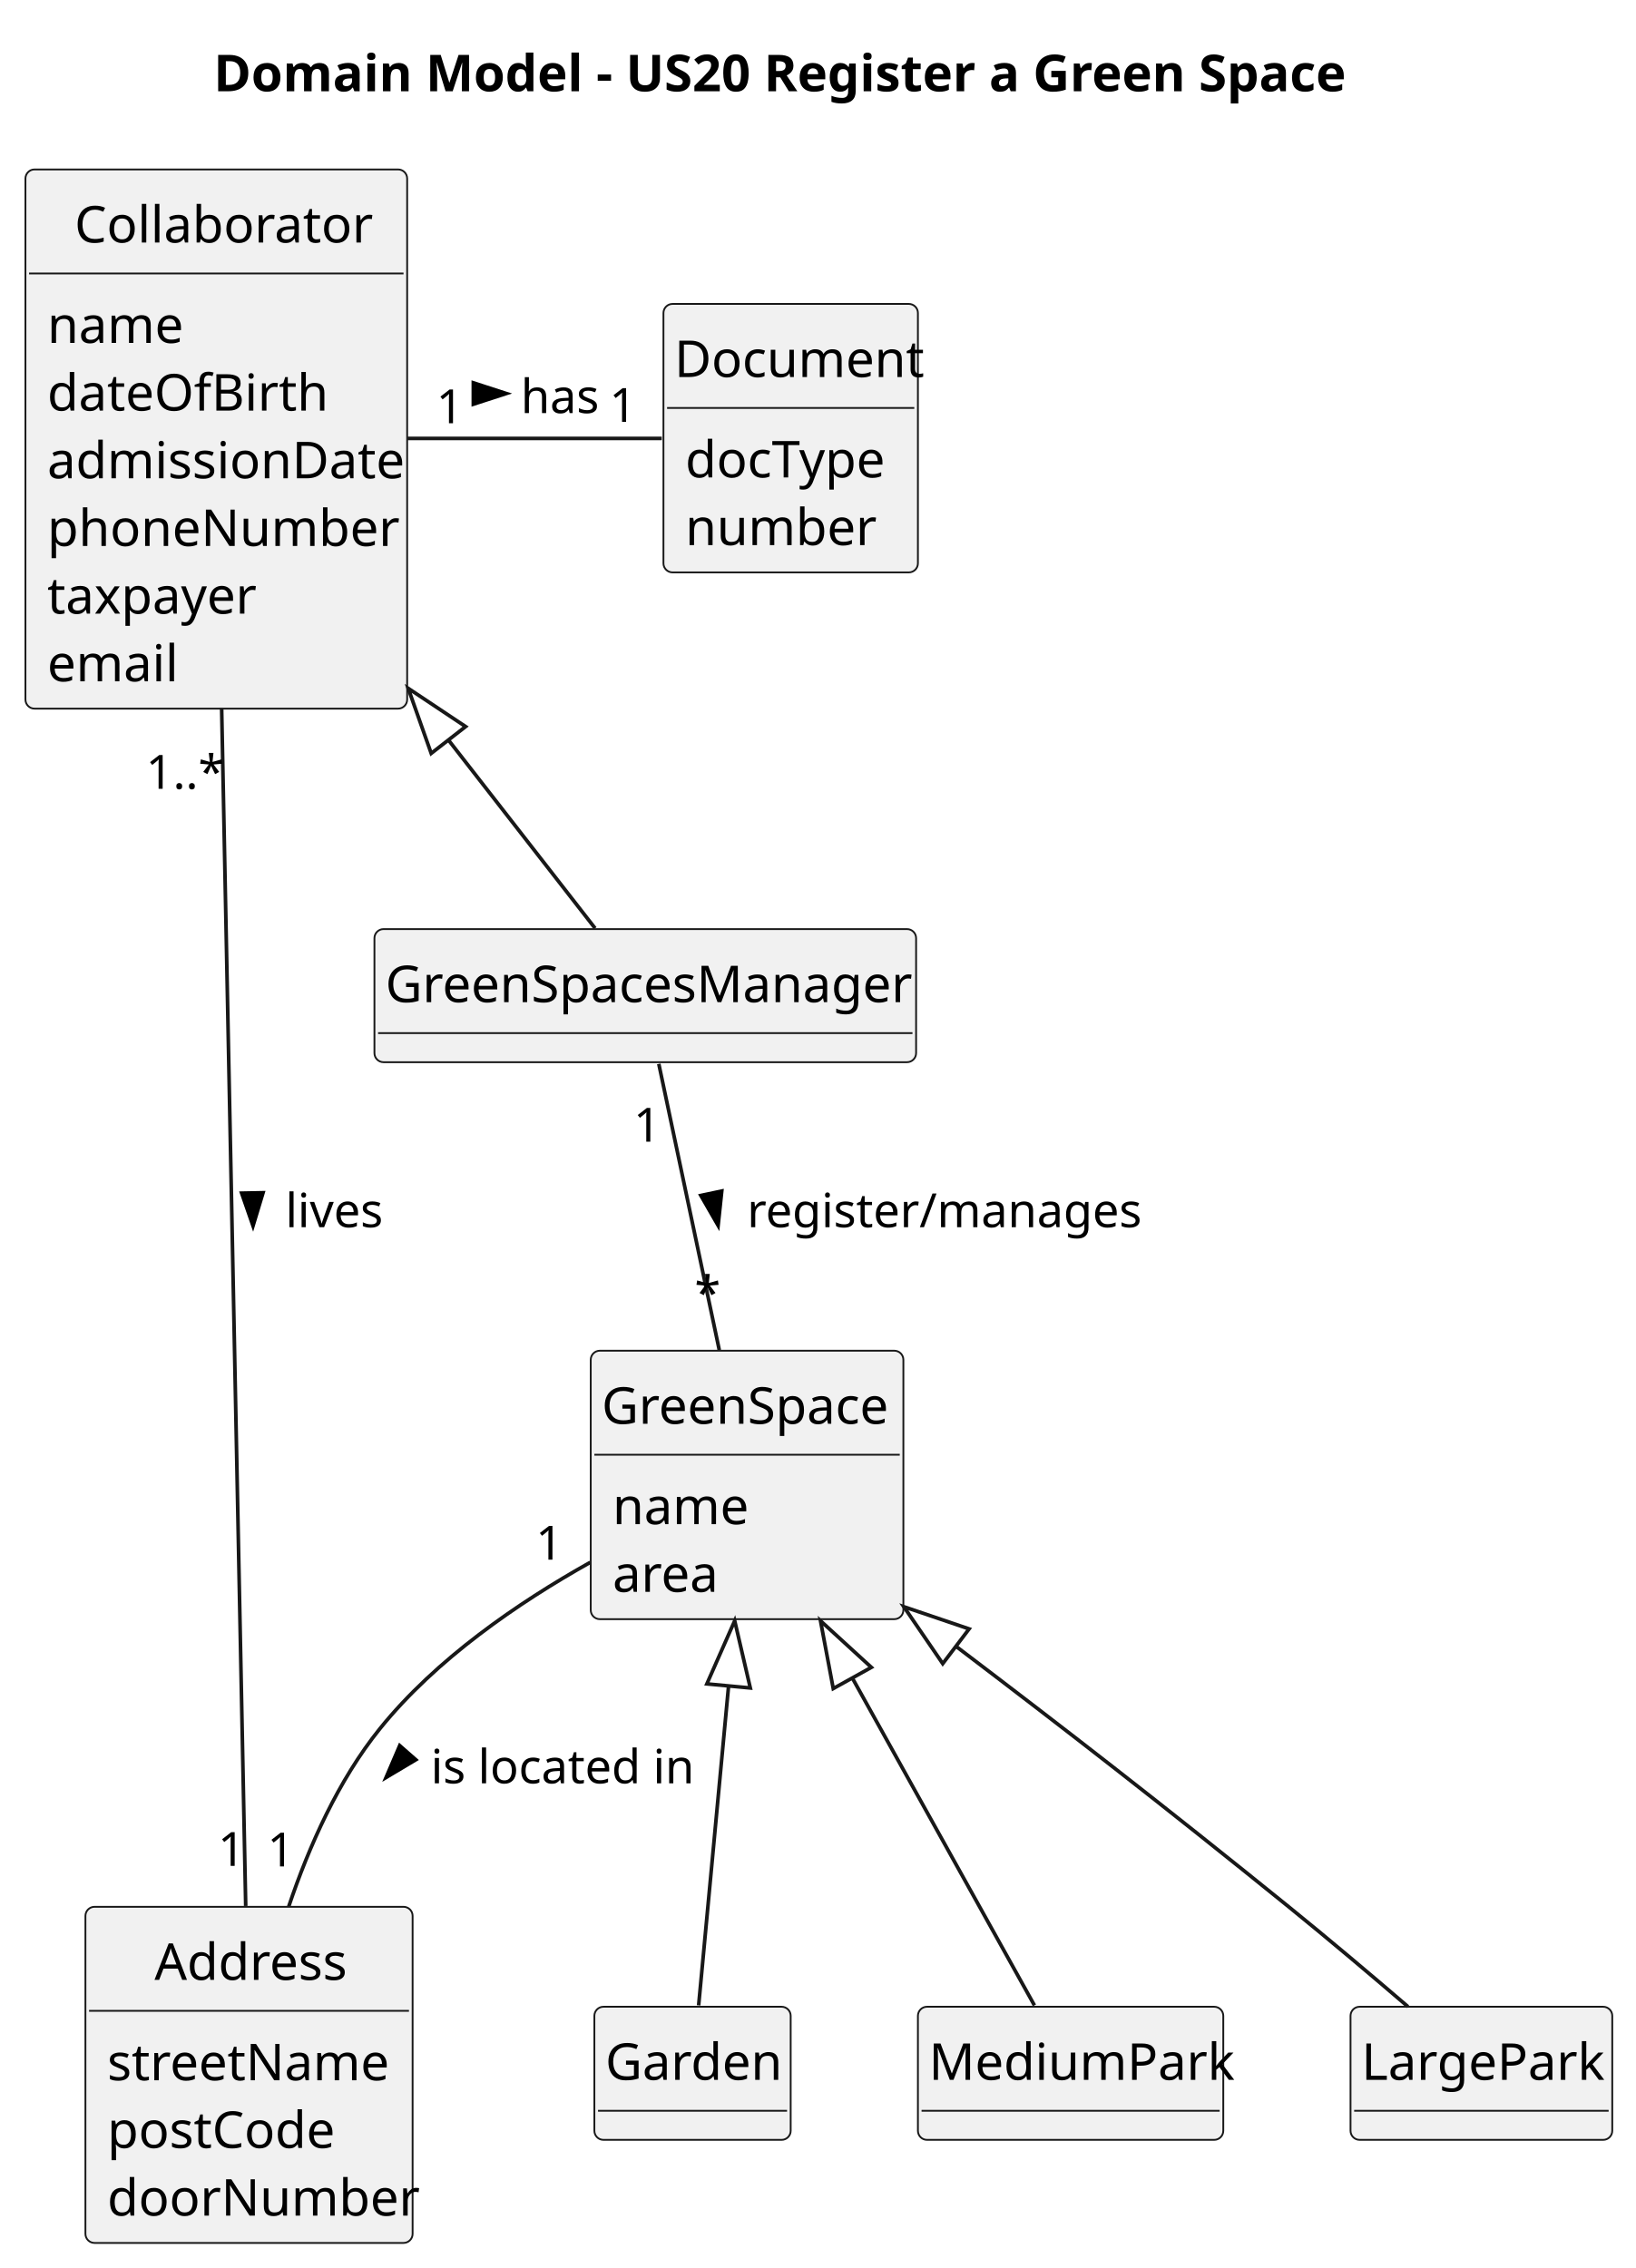
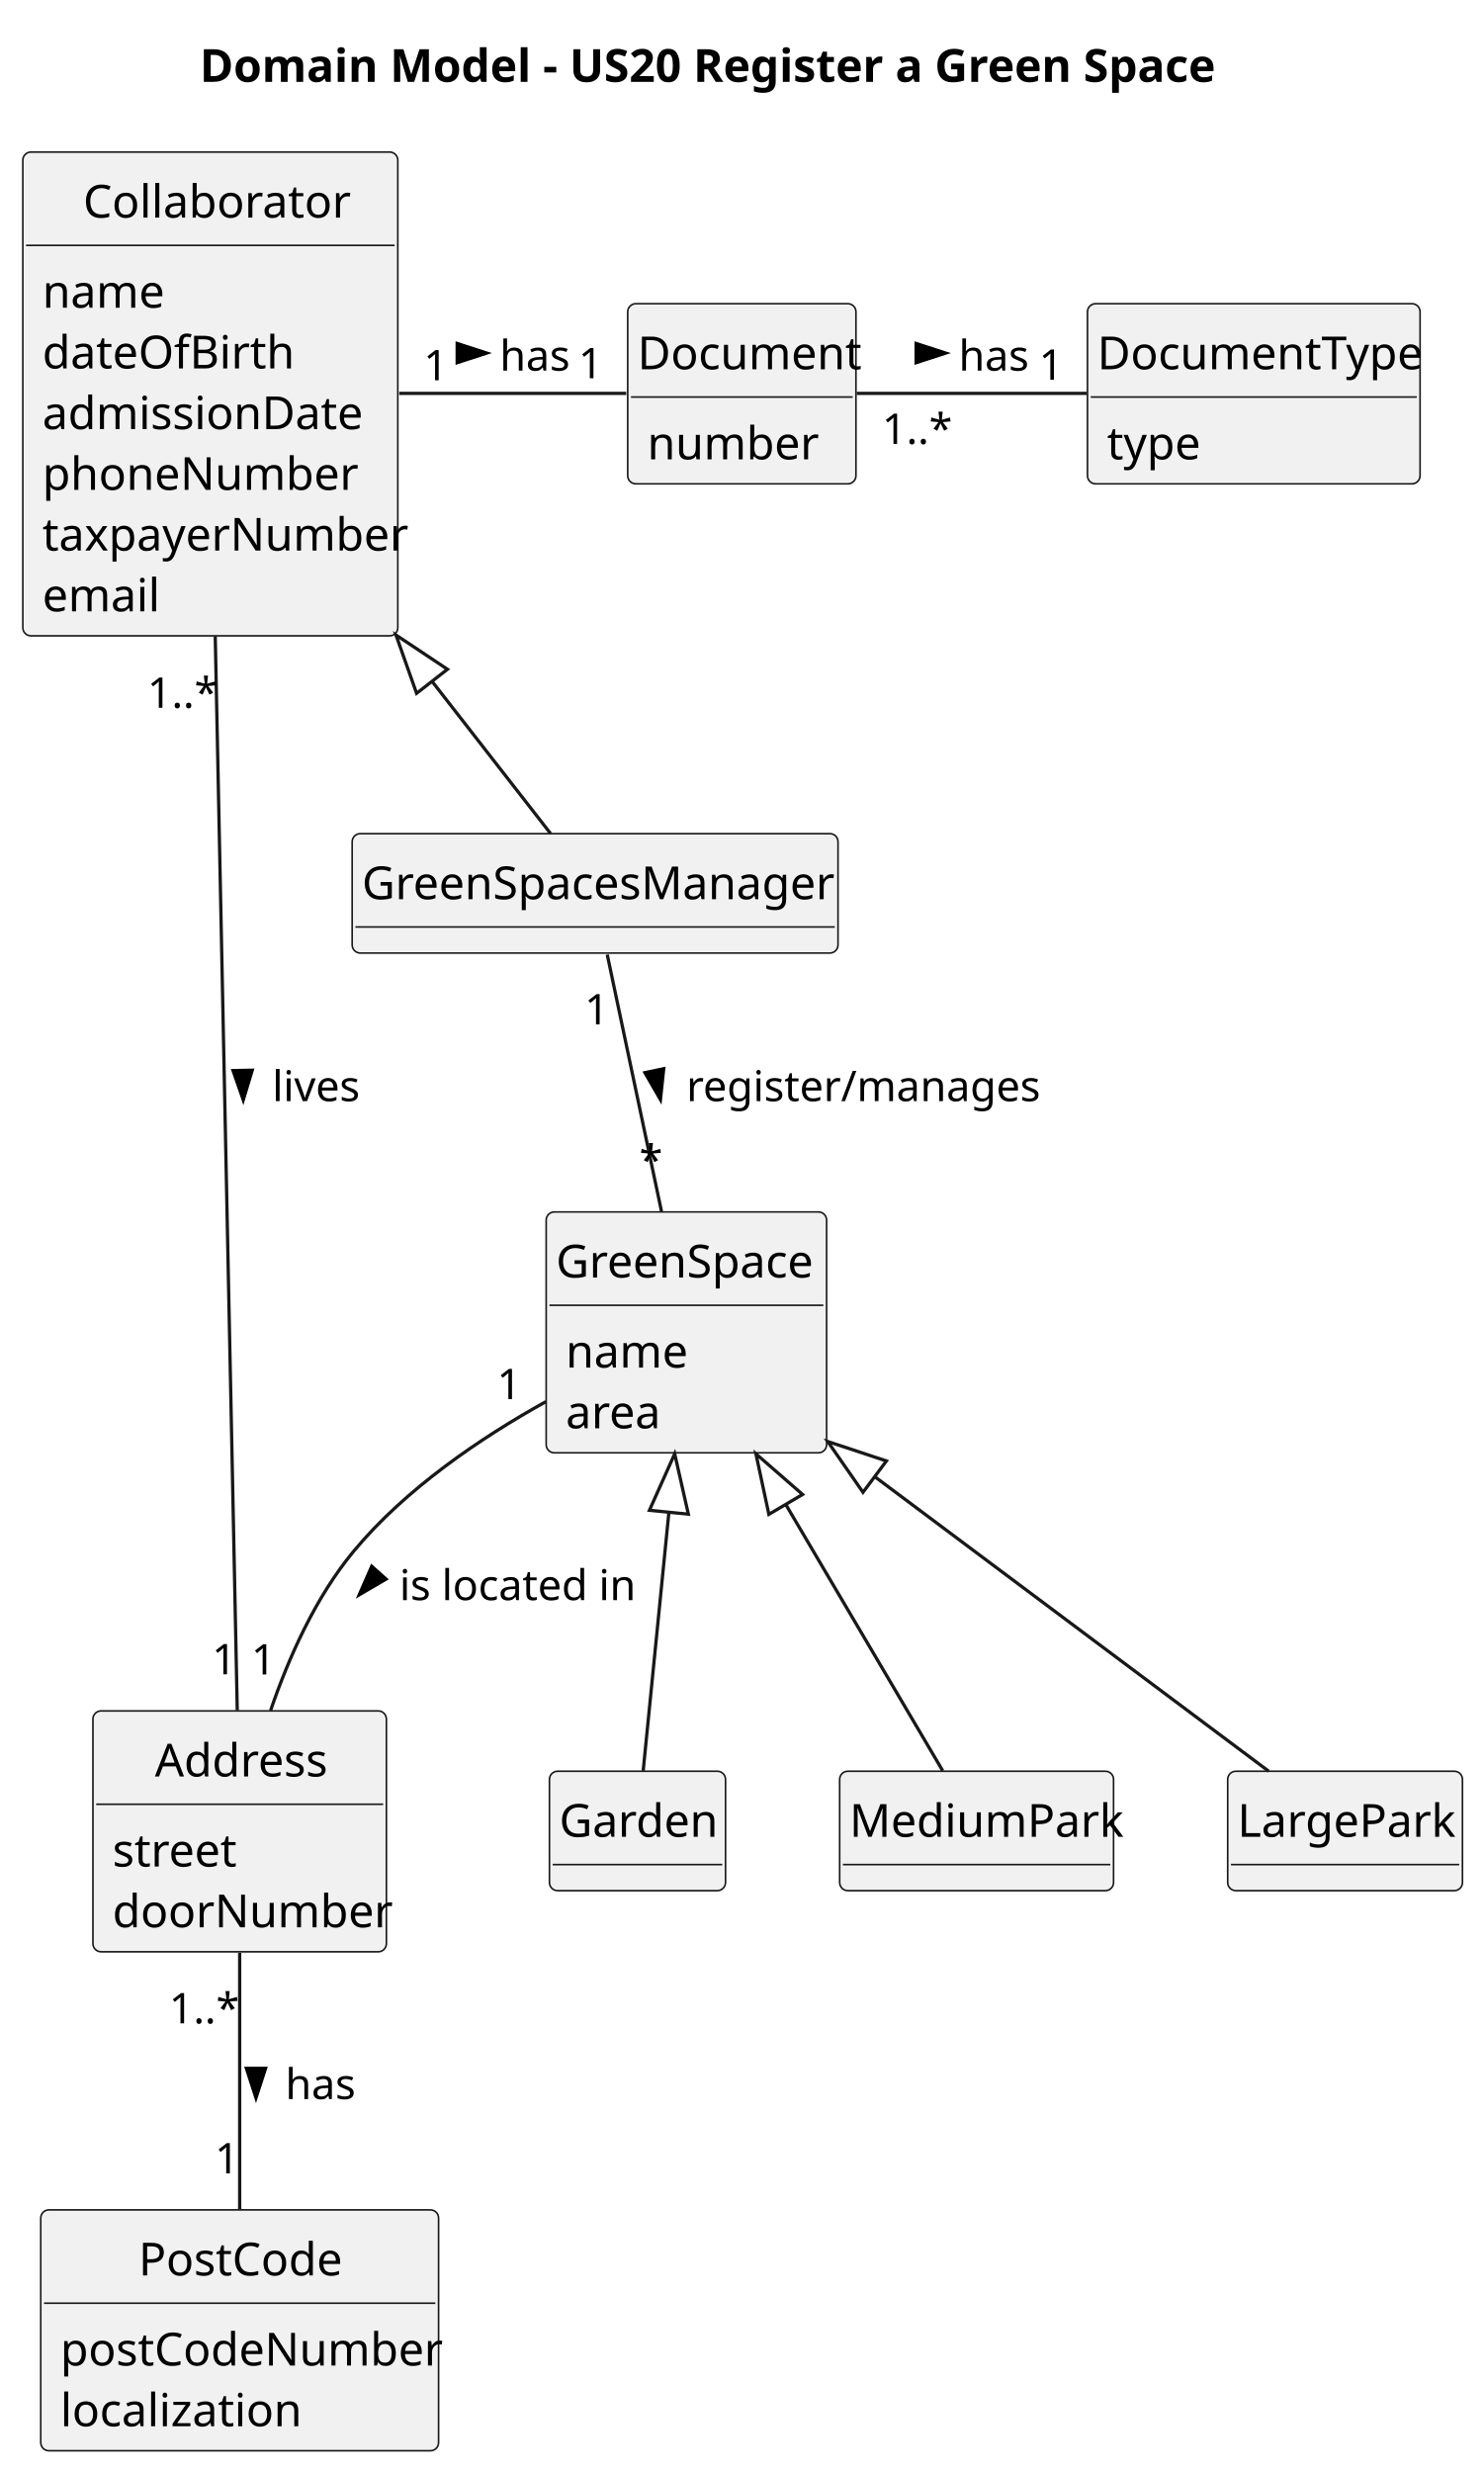
- <svg xmlns="http://www.w3.org/2000/svg" contentStyleType="text/css" height="624px" preserveAspectRatio="none" style="width:450px;height:624px;background:#FFFFFF;" version="1.1" viewBox="0 0 450 624" width="450px" zoomAndPan="magnify">
+ <svg xmlns="http://www.w3.org/2000/svg" contentStyleType="text/css" height="758px" preserveAspectRatio="none" style="width:455px;height:758px;background:#FFFFFF;" version="1.1" viewBox="0 0 455 758" width="455px" zoomAndPan="magnify">
  <defs />
  <g>
-     <text fill="#000000" font-family="sans-serif" font-size="14" font-weight="bold" lengthAdjust="spacing" textLength="319" x="58.75" y="25.107">Domain Model - US20 Register a Green Space</text>
+     <text fill="#000000" font-family="sans-serif" font-size="14" font-weight="bold" lengthAdjust="spacing" textLength="319" x="61.25" y="25.107">Domain Model - US20 Register a Green Space</text>
+     <g id="elem_PostCode">
+       <rect codeLine="12" fill="#F1F1F1" height="73.863" id="PostCode" rx="2.5" ry="2.5" style="stroke:#181818;stroke-width:0.5;" width="122" x="12.5" y="677.621" />
+       <text fill="#000000" font-family="sans-serif" font-size="14" lengthAdjust="spacing" textLength="62" x="42.5" y="697.729">PostCode</text>
+       <line style="stroke:#181818;stroke-width:0.5;" x1="13.5" x2="133.5" y1="706.242" y2="706.242" />
+       <text fill="#000000" font-family="sans-serif" font-size="14" lengthAdjust="spacing" textLength="110" x="18.5" y="725.35">postCodeNumber</text>
+       <text fill="#000000" font-family="sans-serif" font-size="14" lengthAdjust="spacing" textLength="69" x="18.5" y="743.971">localization</text>
+     </g>
    <g id="elem_Collaborator">
-       <rect codeLine="11" fill="#F1F1F1" height="148.348" id="Collaborator" rx="2.5" ry="2.5" style="stroke:#181818;stroke-width:0.5;" width="105" x="7" y="46.621" />
-       <text fill="#000000" font-family="sans-serif" font-size="14" lengthAdjust="spacing" textLength="78" x="20.5" y="66.728">Collaborator</text>
-       <line style="stroke:#181818;stroke-width:0.5;" x1="8" x2="111" y1="75.242" y2="75.242" />
+       <rect codeLine="16" fill="#F1F1F1" height="148.348" id="Collaborator" rx="2.5" ry="2.5" style="stroke:#181818;stroke-width:0.5;" width="115" x="7" y="46.621" />
+       <text fill="#000000" font-family="sans-serif" font-size="14" lengthAdjust="spacing" textLength="78" x="25.5" y="66.728">Collaborator</text>
+       <line style="stroke:#181818;stroke-width:0.5;" x1="8" x2="121" y1="75.242" y2="75.242" />
      <text fill="#000000" font-family="sans-serif" font-size="14" lengthAdjust="spacing" textLength="35" x="13" y="94.35">name</text>
      <text fill="#000000" font-family="sans-serif" font-size="14" lengthAdjust="spacing" textLength="72" x="13" y="112.971">dateOfBirth</text>
      <text fill="#000000" font-family="sans-serif" font-size="14" lengthAdjust="spacing" textLength="93" x="13" y="131.592">admissionDate</text>
      <text fill="#000000" font-family="sans-serif" font-size="14" lengthAdjust="spacing" textLength="89" x="13" y="150.213">phoneNumber</text>
-       <text fill="#000000" font-family="sans-serif" font-size="14" lengthAdjust="spacing" textLength="54" x="13" y="168.834">taxpayer</text>
+       <text fill="#000000" font-family="sans-serif" font-size="14" lengthAdjust="spacing" textLength="103" x="13" y="168.834">taxpayerNumber</text>
      <text fill="#000000" font-family="sans-serif" font-size="14" lengthAdjust="spacing" textLength="33" x="13" y="187.455">email</text>
    </g>
    <g id="elem_GreenSpace">
-       <rect codeLine="20" fill="#F1F1F1" height="73.863" id="GreenSpace" rx="2.5" ry="2.5" style="stroke:#181818;stroke-width:0.5;" width="86" x="162.5" y="371.621" />
-       <text fill="#000000" font-family="sans-serif" font-size="14" lengthAdjust="spacing" textLength="80" x="165.5" y="391.728">GreenSpace</text>
-       <line style="stroke:#181818;stroke-width:0.5;" x1="163.5" x2="247.5" y1="400.242" y2="400.242" />
-       <text fill="#000000" font-family="sans-serif" font-size="14" lengthAdjust="spacing" textLength="35" x="168.5" y="419.35">name</text>
-       <text fill="#000000" font-family="sans-serif" font-size="14" lengthAdjust="spacing" textLength="29" x="168.5" y="437.971">area</text>
+       <rect codeLine="25" fill="#F1F1F1" height="73.863" id="GreenSpace" rx="2.5" ry="2.5" style="stroke:#181818;stroke-width:0.5;" width="86" x="167.5" y="371.621" />
+       <text fill="#000000" font-family="sans-serif" font-size="14" lengthAdjust="spacing" textLength="80" x="170.5" y="391.728">GreenSpace</text>
+       <line style="stroke:#181818;stroke-width:0.5;" x1="168.5" x2="252.5" y1="400.242" y2="400.242" />
+       <text fill="#000000" font-family="sans-serif" font-size="14" lengthAdjust="spacing" textLength="35" x="173.5" y="419.35">name</text>
+       <text fill="#000000" font-family="sans-serif" font-size="14" lengthAdjust="spacing" textLength="29" x="173.5" y="437.971">area</text>
    </g>
    <g id="elem_Document">
-       <rect codeLine="25" fill="#F1F1F1" height="73.863" id="Document" rx="2.5" ry="2.5" style="stroke:#181818;stroke-width:0.5;" width="70" x="182.5" y="83.621" />
-       <text fill="#000000" font-family="sans-serif" font-size="14" lengthAdjust="spacing" textLength="64" x="185.5" y="103.728">Document</text>
-       <line style="stroke:#181818;stroke-width:0.5;" x1="183.5" x2="251.5" y1="112.242" y2="112.242" />
-       <text fill="#000000" font-family="sans-serif" font-size="14" lengthAdjust="spacing" textLength="55" x="188.5" y="131.35">docType</text>
-       <text fill="#000000" font-family="sans-serif" font-size="14" lengthAdjust="spacing" textLength="48" x="188.5" y="149.971">number</text>
+       <rect codeLine="30" fill="#F1F1F1" height="55.242" id="Document" rx="2.5" ry="2.5" style="stroke:#181818;stroke-width:0.5;" width="70" x="192.5" y="93.121" />
+       <text fill="#000000" font-family="sans-serif" font-size="14" lengthAdjust="spacing" textLength="64" x="195.5" y="113.228">Document</text>
+       <line style="stroke:#181818;stroke-width:0.5;" x1="193.5" x2="261.5" y1="121.742" y2="121.742" />
+       <text fill="#000000" font-family="sans-serif" font-size="14" lengthAdjust="spacing" textLength="48" x="198.5" y="140.85">number</text>
+     </g>
+     <g id="elem_DocumentType">
+       <rect codeLine="34" fill="#F1F1F1" height="55.242" id="DocumentType" rx="2.5" ry="2.5" style="stroke:#181818;stroke-width:0.5;" width="102" x="333.5" y="93.121" />
+       <text fill="#000000" font-family="sans-serif" font-size="14" lengthAdjust="spacing" textLength="96" x="336.5" y="113.228">DocumentType</text>
+       <line style="stroke:#181818;stroke-width:0.5;" x1="334.5" x2="434.5" y1="121.742" y2="121.742" />
+       <text fill="#000000" font-family="sans-serif" font-size="14" lengthAdjust="spacing" textLength="27" x="339.5" y="140.85">type</text>
    </g>
    <g id="elem_Address">
-       <rect codeLine="30" fill="#F1F1F1" height="92.484" id="Address" rx="2.5" ry="2.5" style="stroke:#181818;stroke-width:0.5;" width="90" x="23.5" y="524.621" />
-       <text fill="#000000" font-family="sans-serif" font-size="14" lengthAdjust="spacing" textLength="52" x="42.5" y="544.729">Address</text>
-       <line style="stroke:#181818;stroke-width:0.5;" x1="24.5" x2="112.5" y1="553.242" y2="553.242" />
-       <text fill="#000000" font-family="sans-serif" font-size="14" lengthAdjust="spacing" textLength="72" x="29.5" y="572.35">streetName</text>
-       <text fill="#000000" font-family="sans-serif" font-size="14" lengthAdjust="spacing" textLength="61" x="29.5" y="590.971">postCode</text>
-       <text fill="#000000" font-family="sans-serif" font-size="14" lengthAdjust="spacing" textLength="78" x="29.5" y="609.592">doorNumber</text>
+       <rect codeLine="38" fill="#F1F1F1" height="73.863" id="Address" rx="2.5" ry="2.5" style="stroke:#181818;stroke-width:0.5;" width="90" x="28.5" y="524.621" />
+       <text fill="#000000" font-family="sans-serif" font-size="14" lengthAdjust="spacing" textLength="52" x="47.5" y="544.729">Address</text>
+       <line style="stroke:#181818;stroke-width:0.5;" x1="29.5" x2="117.5" y1="553.242" y2="553.242" />
+       <text fill="#000000" font-family="sans-serif" font-size="14" lengthAdjust="spacing" textLength="36" x="34.5" y="572.35">street</text>
+       <text fill="#000000" font-family="sans-serif" font-size="14" lengthAdjust="spacing" textLength="78" x="34.5" y="590.971">doorNumber</text>
    </g>
    <g id="elem_GreenSpacesManager">
-       <rect codeLine="37" fill="#F1F1F1" height="36.621" id="GreenSpacesManager" rx="2.5" ry="2.5" style="stroke:#181818;stroke-width:0.5;" width="149" x="103" y="255.621" />
-       <text fill="#000000" font-family="sans-serif" font-size="14" lengthAdjust="spacing" textLength="143" x="106" y="275.728">GreenSpacesManager</text>
-       <line style="stroke:#181818;stroke-width:0.5;" x1="104" x2="251" y1="284.242" y2="284.242" />
+       <rect codeLine="43" fill="#F1F1F1" height="36.621" id="GreenSpacesManager" rx="2.5" ry="2.5" style="stroke:#181818;stroke-width:0.5;" width="149" x="108" y="255.621" />
+       <text fill="#000000" font-family="sans-serif" font-size="14" lengthAdjust="spacing" textLength="143" x="111" y="275.728">GreenSpacesManager</text>
+       <line style="stroke:#181818;stroke-width:0.5;" x1="109" x2="256" y1="284.242" y2="284.242" />
    </g>
    <g id="elem_Garden">
-       <rect codeLine="40" fill="#F1F1F1" height="36.621" id="Garden" rx="2.5" ry="2.5" style="stroke:#181818;stroke-width:0.5;" width="54" x="163.5" y="552.121" />
-       <text fill="#000000" font-family="sans-serif" font-size="14" lengthAdjust="spacing" textLength="48" x="166.5" y="572.229">Garden</text>
-       <line style="stroke:#181818;stroke-width:0.5;" x1="164.5" x2="216.5" y1="580.742" y2="580.742" />
+       <rect codeLine="46" fill="#F1F1F1" height="36.621" id="Garden" rx="2.5" ry="2.5" style="stroke:#181818;stroke-width:0.5;" width="54" x="168.5" y="543.121" />
+       <text fill="#000000" font-family="sans-serif" font-size="14" lengthAdjust="spacing" textLength="48" x="171.5" y="563.229">Garden</text>
+       <line style="stroke:#181818;stroke-width:0.5;" x1="169.5" x2="221.5" y1="571.742" y2="571.742" />
    </g>
    <g id="elem_MediumPark">
-       <rect codeLine="43" fill="#F1F1F1" height="36.621" id="MediumPark" rx="2.5" ry="2.5" style="stroke:#181818;stroke-width:0.5;" width="84" x="252.5" y="552.121" />
-       <text fill="#000000" font-family="sans-serif" font-size="14" lengthAdjust="spacing" textLength="78" x="255.5" y="572.229">MediumPark</text>
-       <line style="stroke:#181818;stroke-width:0.5;" x1="253.5" x2="335.5" y1="580.742" y2="580.742" />
+       <rect codeLine="49" fill="#F1F1F1" height="36.621" id="MediumPark" rx="2.5" ry="2.5" style="stroke:#181818;stroke-width:0.5;" width="84" x="257.5" y="543.121" />
+       <text fill="#000000" font-family="sans-serif" font-size="14" lengthAdjust="spacing" textLength="78" x="260.5" y="563.229">MediumPark</text>
+       <line style="stroke:#181818;stroke-width:0.5;" x1="258.5" x2="340.5" y1="571.742" y2="571.742" />
    </g>
    <g id="elem_LargePark">
-       <rect codeLine="46" fill="#F1F1F1" height="36.621" id="LargePark" rx="2.5" ry="2.5" style="stroke:#181818;stroke-width:0.5;" width="72" x="371.5" y="552.121" />
-       <text fill="#000000" font-family="sans-serif" font-size="14" lengthAdjust="spacing" textLength="66" x="374.5" y="572.229">LargePark</text>
-       <line style="stroke:#181818;stroke-width:0.5;" x1="372.5" x2="442.5" y1="580.742" y2="580.742" />
+       <rect codeLine="52" fill="#F1F1F1" height="36.621" id="LargePark" rx="2.5" ry="2.5" style="stroke:#181818;stroke-width:0.5;" width="72" x="376.5" y="543.121" />
+       <text fill="#000000" font-family="sans-serif" font-size="14" lengthAdjust="spacing" textLength="66" x="379.5" y="563.229">LargePark</text>
+       <line style="stroke:#181818;stroke-width:0.5;" x1="377.5" x2="447.5" y1="571.742" y2="571.742" />
    </g>
    <g id="link_Collaborator_Document">
-       <path codeLine="50" d="M112.11,120.621 C135.09,120.621 161.44,120.621 182.04,120.621 " fill="none" id="Collaborator-Document" style="stroke:#181818;stroke-width:1.0;" />
-       <polygon fill="#000000" points="139.25,108.267,130.205,105.328,130.205,111.206,139.25,108.267" style="stroke:#000000;stroke-width:1.0;" />
-       <text fill="#000000" font-family="sans-serif" font-size="13" lengthAdjust="spacing" textLength="21" x="143.25" y="113.649">has</text>
-       <text fill="#000000" font-family="sans-serif" font-size="13" lengthAdjust="spacing" textLength="7" x="120.001" y="116.45">1</text>
-       <text fill="#000000" font-family="sans-serif" font-size="13" lengthAdjust="spacing" textLength="7" x="167.613" y="116.07">1</text>
+       <path codeLine="56" d="M122.43,120.621 C145.67,120.621 171.71,120.621 192.05,120.621 " fill="none" id="Collaborator-Document" style="stroke:#181818;stroke-width:1.0;" />
+       <polygon fill="#000000" points="149.25,108.267,140.205,105.328,140.205,111.206,149.25,108.267" style="stroke:#000000;stroke-width:1.0;" />
+       <text fill="#000000" font-family="sans-serif" font-size="13" lengthAdjust="spacing" textLength="21" x="153.25" y="113.649">has</text>
+       <text fill="#000000" font-family="sans-serif" font-size="13" lengthAdjust="spacing" textLength="7" x="129.917" y="116.61">1</text>
+       <text fill="#000000" font-family="sans-serif" font-size="13" lengthAdjust="spacing" textLength="7" x="177.382" y="115.981">1</text>
    </g>
    <g id="link_Collaborator_Address">
-       <path codeLine="52" d="M60.97,194.851 C62.85,288.251 66.04,446.941 67.59,524.391 " fill="none" id="Collaborator-Address" style="stroke:#181818;stroke-width:1.0;" />
-       <polygon fill="#000000" points="69.6,337.266,72.357,328.163,66.48,328.281,69.6,337.266" style="stroke:#000000;stroke-width:1.0;" />
-       <text fill="#000000" font-family="sans-serif" font-size="13" lengthAdjust="spacing" textLength="25" x="78.5" y="337.649">lives</text>
-       <text fill="#000000" font-family="sans-serif" font-size="13" lengthAdjust="spacing" textLength="20" x="40.13" y="217.02">1..*</text>
-       <text fill="#000000" font-family="sans-serif" font-size="13" lengthAdjust="spacing" textLength="7" x="59.942" y="513.367">1</text>
+       <path codeLine="58" d="M66.01,195.101 C67.96,290.291 71.28,452.551 72.76,524.461 " fill="none" id="Collaborator-Address" style="stroke:#181818;stroke-width:1.0;" />
+       <polygon fill="#000000" points="74.602,337.266,77.355,328.162,71.479,328.283,74.602,337.266" style="stroke:#000000;stroke-width:1.0;" />
+       <text fill="#000000" font-family="sans-serif" font-size="13" lengthAdjust="spacing" textLength="25" x="83.5" y="337.649">lives</text>
+       <text fill="#000000" font-family="sans-serif" font-size="13" lengthAdjust="spacing" textLength="20" x="45.201" y="217.036">1..*</text>
+       <text fill="#000000" font-family="sans-serif" font-size="13" lengthAdjust="spacing" textLength="7" x="65.005" y="513.394">1</text>
    </g>
    <g id="link_Collaborator_GreenSpacesManager">
-       <path codeLine="54" d="M123.349,203.593 C142.249,227.863 150.95,239.031 163.69,255.391 " fill="none" id="Collaborator-backto-GreenSpacesManager" style="stroke:#181818;stroke-width:1.0;" />
-       <polygon fill="none" points="112.29,189.391,118.615,207.279,128.083,199.906,112.29,189.391" style="stroke:#181818;stroke-width:1.0;" />
+       <path codeLine="60" d="M132.49,208.912 C150.171,231.612 157.04,240.431 168.85,255.601 " fill="none" id="Collaborator-backto-GreenSpacesManager" style="stroke:#181818;stroke-width:1.0;" />
+       <polygon fill="none" points="121.43,194.711,127.757,212.599,137.224,205.225,121.43,194.711" style="stroke:#181818;stroke-width:1.0;" />
    </g>
    <g id="link_GreenSpacesManager_GreenSpace">
-       <path codeLine="56" d="M181.22,292.711 C185.44,312.711 192.45,345.871 197.86,371.451 " fill="none" id="GreenSpacesManager-GreenSpace" style="stroke:#181818;stroke-width:1.0;" />
-       <polygon fill="#000000" points="197.534,337.159,198.539,327.701,192.788,328.917,197.534,337.159" style="stroke:#000000;stroke-width:1.0;" />
-       <text fill="#000000" font-family="sans-serif" font-size="13" lengthAdjust="spacing" textLength="100" x="205.5" y="337.649">register/manages</text>
-       <text fill="#000000" font-family="sans-serif" font-size="13" lengthAdjust="spacing" textLength="7" x="174.279" y="314.11">1</text>
-       <text fill="#000000" font-family="sans-serif" font-size="13" lengthAdjust="spacing" textLength="5" x="191.054" y="360.382">*</text>
+       <path codeLine="62" d="M186.22,292.711 C190.44,312.711 197.45,345.871 202.86,371.451 " fill="none" id="GreenSpacesManager-GreenSpace" style="stroke:#181818;stroke-width:1.0;" />
+       <polygon fill="#000000" points="202.534,337.159,203.539,327.701,197.788,328.917,202.534,337.159" style="stroke:#000000;stroke-width:1.0;" />
+       <text fill="#000000" font-family="sans-serif" font-size="13" lengthAdjust="spacing" textLength="100" x="210.5" y="337.649">register/manages</text>
+       <text fill="#000000" font-family="sans-serif" font-size="13" lengthAdjust="spacing" textLength="7" x="179.279" y="314.11">1</text>
+       <text fill="#000000" font-family="sans-serif" font-size="13" lengthAdjust="spacing" textLength="5" x="196.054" y="360.382">*</text>
    </g>
    <g id="link_GreenSpace_Address">
-       <path codeLine="57" d="M162.37,429.851 C142.5,440.991 119.95,456.461 104.5,475.621 C93.09,489.761 85.01,507.931 79.43,524.521 " fill="none" id="GreenSpace-Address" style="stroke:#181818;stroke-width:1.0;" />
-       <polygon fill="#000000" points="106.205,489.027,114.376,484.161,109.955,480.287,106.205,489.027" style="stroke:#000000;stroke-width:1.0;" />
-       <text fill="#000000" font-family="sans-serif" font-size="13" lengthAdjust="spacing" textLength="70" x="118.5" y="490.649">is located in</text>
-       <text fill="#000000" font-family="sans-serif" font-size="13" lengthAdjust="spacing" textLength="7" x="147.356" y="429.104">1</text>
-       <text fill="#000000" font-family="sans-serif" font-size="13" lengthAdjust="spacing" textLength="7" x="73.521" y="513.516">1</text>
+       <path codeLine="63" d="M167.41,429.791 C147.32,440.961 124.41,456.481 108.5,475.621 C96.77,489.731 88.51,508.321 82.98,524.511 " fill="none" id="GreenSpace-Address" style="stroke:#181818;stroke-width:1.0;" />
+       <polygon fill="#000000" points="110.173,488.999,118.385,484.202,113.998,480.291,110.173,488.999" style="stroke:#000000;stroke-width:1.0;" />
+       <text fill="#000000" font-family="sans-serif" font-size="13" lengthAdjust="spacing" textLength="70" x="122.5" y="490.649">is located in</text>
+       <text fill="#000000" font-family="sans-serif" font-size="13" lengthAdjust="spacing" textLength="7" x="152.402" y="429.034">1</text>
+       <text fill="#000000" font-family="sans-serif" font-size="13" lengthAdjust="spacing" textLength="7" x="77.045" y="513.453">1</text>
    </g>
    <g id="link_GreenSpace_Garden">
-       <path codeLine="59" d="M200.417,463.852 C197.316,496.852 194.57,526.261 192.18,551.741 " fill="none" id="GreenSpace-backto-Garden" style="stroke:#181818;stroke-width:1.0;" />
-       <polygon fill="none" points="202.1,445.931,194.443,463.291,206.39,464.413,202.1,445.931" style="stroke:#181818;stroke-width:1.0;" />
+       <path codeLine="65" d="M205.131,463.703 C202.081,494.413 199.61,519.261 197.25,542.981 " fill="none" id="GreenSpace-backto-Garden" style="stroke:#181818;stroke-width:1.0;" />
+       <polygon fill="none" points="206.91,445.791,199.16,463.11,211.102,464.296,206.91,445.791" style="stroke:#181818;stroke-width:1.0;" />
    </g>
    <g id="link_GreenSpace_MediumPark">
-       <path codeLine="60" d="M234.451,461.661 C252.811,494.661 270.38,526.261 284.55,551.741 " fill="none" id="GreenSpace-backto-MediumPark" style="stroke:#181818;stroke-width:1.0;" />
-       <polygon fill="none" points="225.7,445.931,229.208,464.578,239.694,458.743,225.7,445.931" style="stroke:#181818;stroke-width:1.0;" />
+       <path codeLine="66" d="M240.96,461.298 C259.06,492.008 275.12,519.261 289.11,542.981 " fill="none" id="GreenSpace-backto-MediumPark" style="stroke:#181818;stroke-width:1.0;" />
+       <polygon fill="none" points="231.82,445.791,235.791,464.345,246.129,458.252,231.82,445.791" style="stroke:#181818;stroke-width:1.0;" />
    </g>
    <g id="link_GreenSpace_LargePark">
-       <path codeLine="61" d="M262.957,452.945 C292.937,475.705 319.33,496.141 354.5,524.621 C365.48,533.511 377.49,543.671 387.3,552.091 " fill="none" id="GreenSpace-backto-LargePark" style="stroke:#181818;stroke-width:1.0;" />
-       <polygon fill="none" points="248.62,442.061,259.329,457.724,266.585,448.166,248.62,442.061" style="stroke:#181818;stroke-width:1.0;" />
+       <path codeLine="67" d="M268.247,452.788 C309.637,483.728 356.03,518.411 389.06,543.101 " fill="none" id="GreenSpace-backto-LargePark" style="stroke:#181818;stroke-width:1.0;" />
+       <polygon fill="none" points="253.83,442.011,264.655,457.594,271.839,447.983,253.83,442.011" style="stroke:#181818;stroke-width:1.0;" />
+     </g>
+     <g id="link_Address_PostCode">
+       <path codeLine="69" d="M73.5,598.791 C73.5,622.611 73.5,653.671 73.5,677.491 " fill="none" id="Address-PostCode" style="stroke:#181818;stroke-width:1.0;" />
+       <polygon fill="#000000" points="78.5,643.267,81.439,634.221,75.561,634.221,78.5,643.267" style="stroke:#000000;stroke-width:1.0;" />
+       <text fill="#000000" font-family="sans-serif" font-size="13" lengthAdjust="spacing" textLength="21" x="87.5" y="643.649">has</text>
+       <text fill="#000000" font-family="sans-serif" font-size="13" lengthAdjust="spacing" textLength="20" x="51.844" y="620.419">1..*</text>
+       <text fill="#000000" font-family="sans-serif" font-size="13" lengthAdjust="spacing" textLength="7" x="65.877" y="666.43">1</text>
+     </g>
+     <g id="link_Document_DocumentType">
+       <path codeLine="71" d="M262.73,120.621 C283.53,120.621 310.21,120.621 333.3,120.621 " fill="none" id="Document-DocumentType" style="stroke:#181818;stroke-width:1.0;" />
+       <polygon fill="#000000" points="290,108.267,280.955,105.328,280.955,111.206,290,108.267" style="stroke:#000000;stroke-width:1.0;" />
+       <text fill="#000000" font-family="sans-serif" font-size="13" lengthAdjust="spacing" textLength="21" x="294" y="113.649">has</text>
+       <text fill="#000000" font-family="sans-serif" font-size="13" lengthAdjust="spacing" textLength="20" x="270.504" y="136.114">1..*</text>
+       <text fill="#000000" font-family="sans-serif" font-size="13" lengthAdjust="spacing" textLength="7" x="318.608" y="116.457">1</text>
    </g>
  </g>
</svg>
